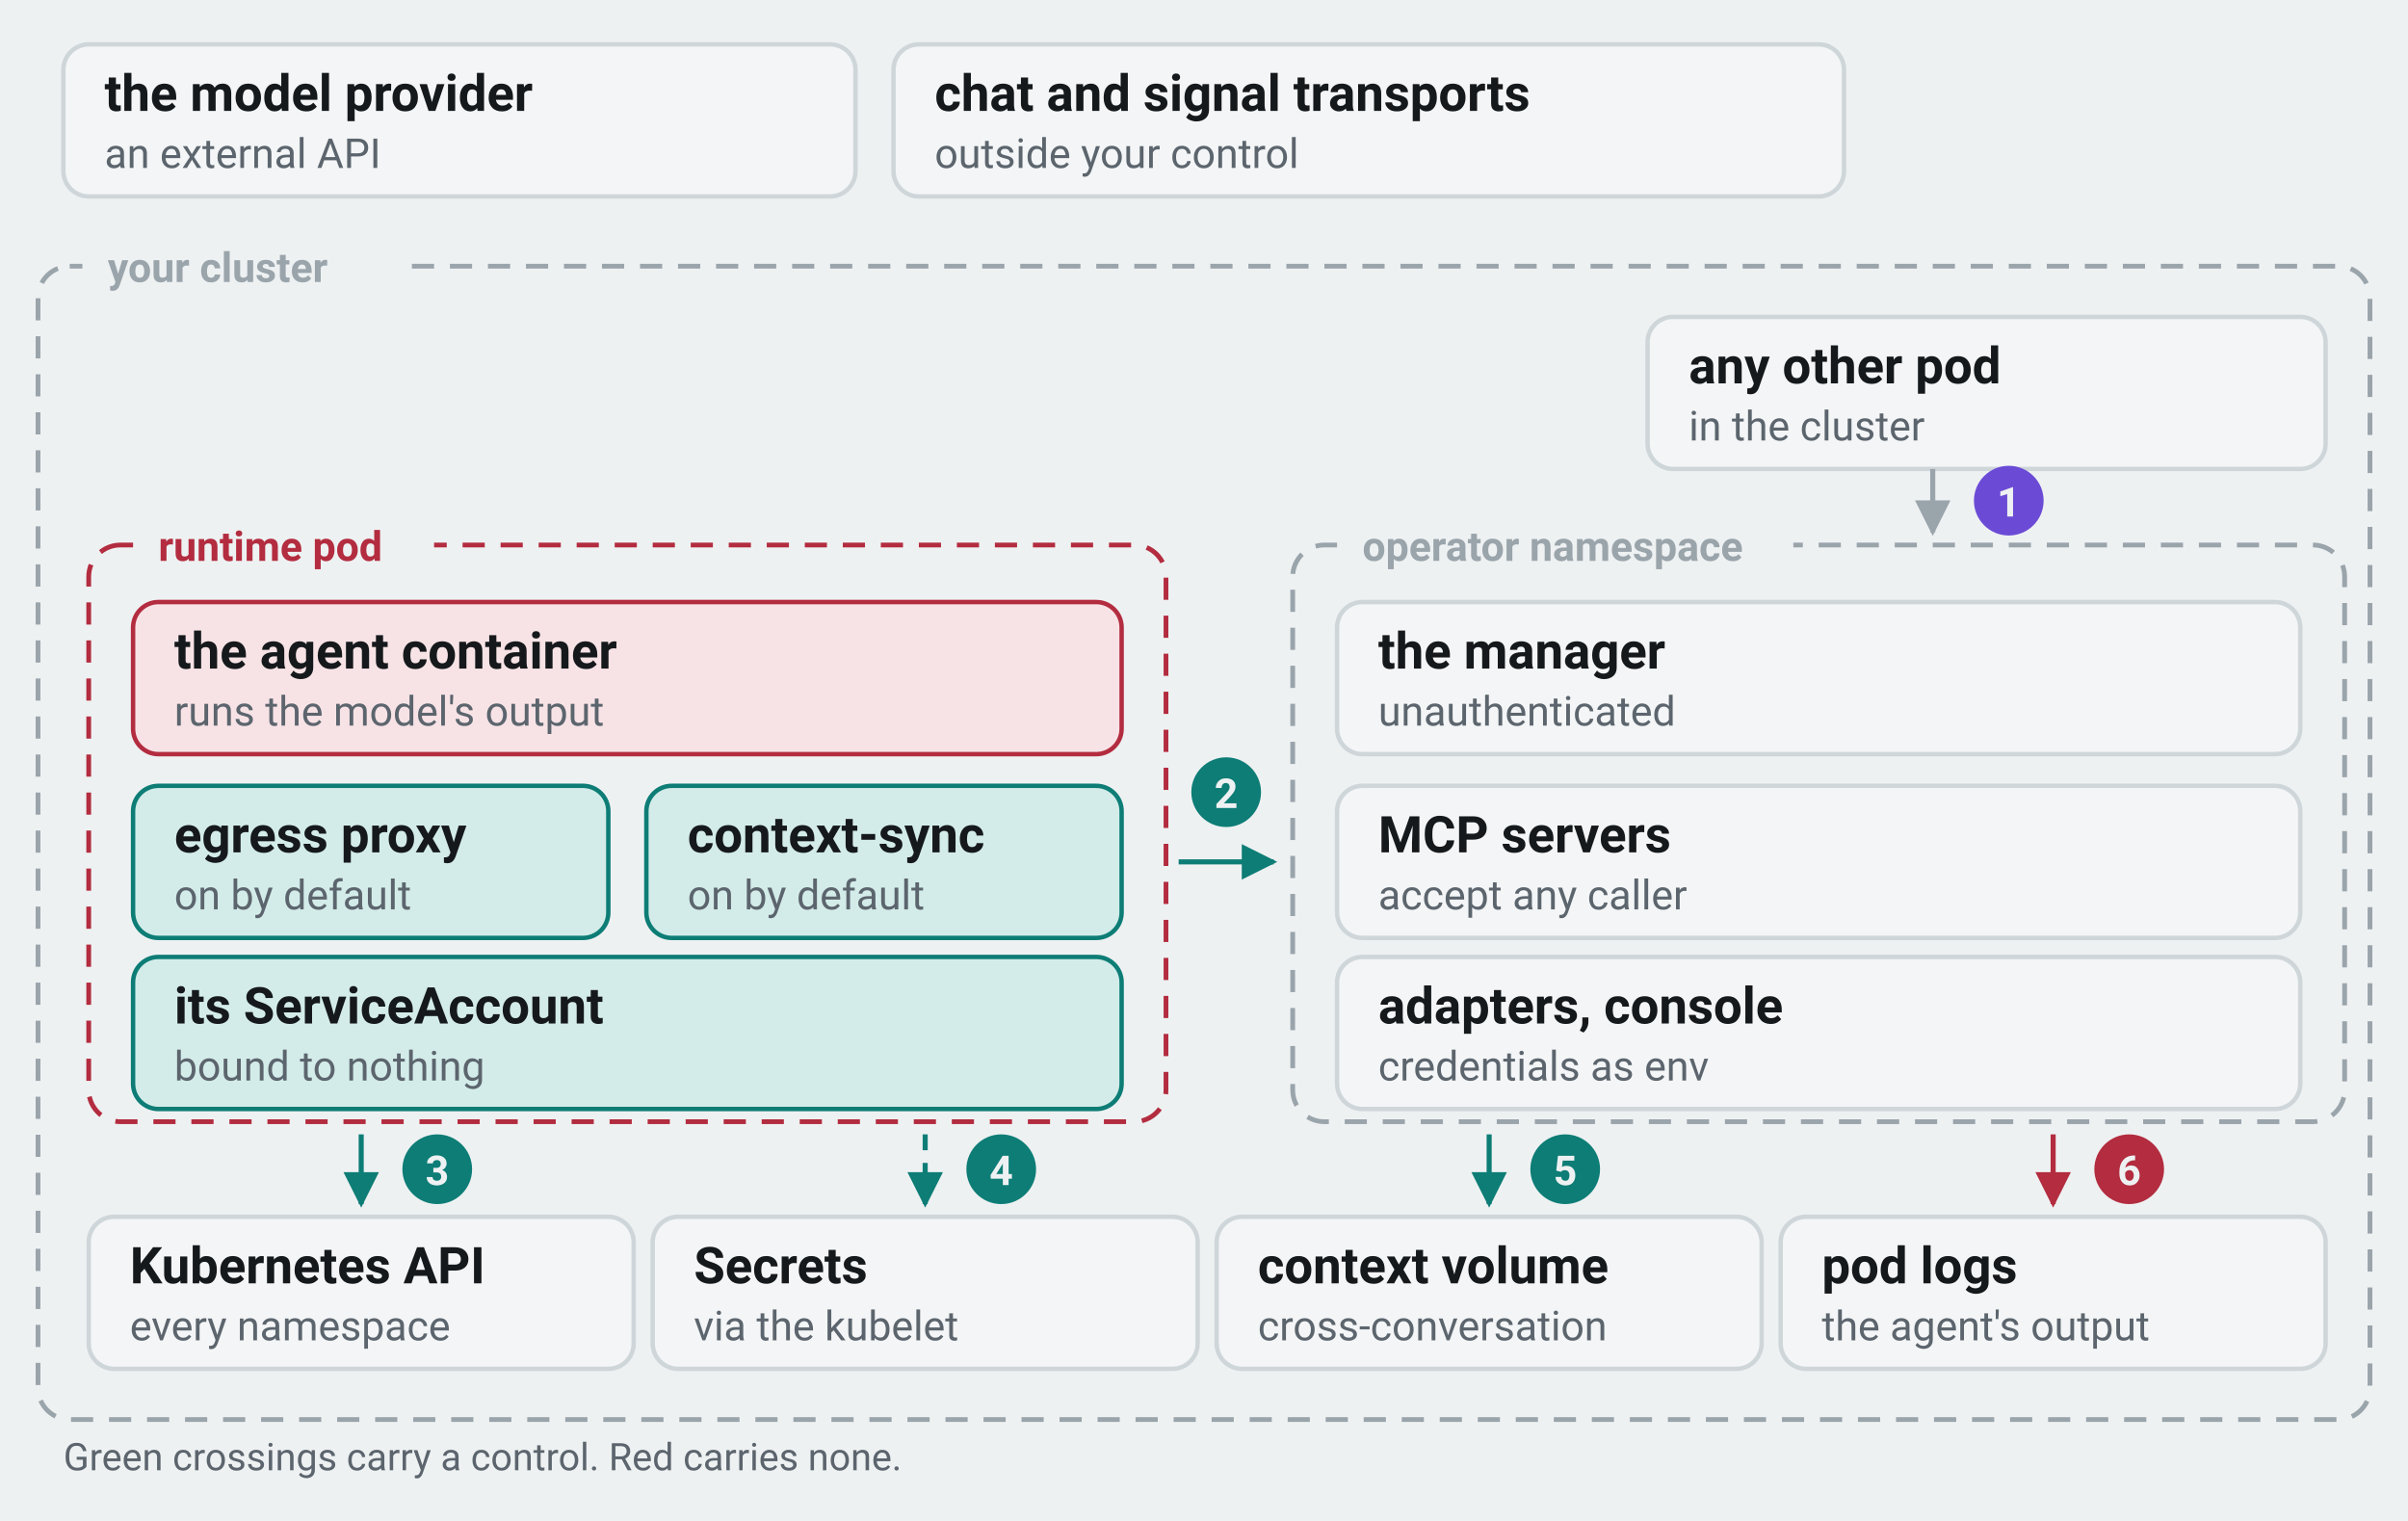
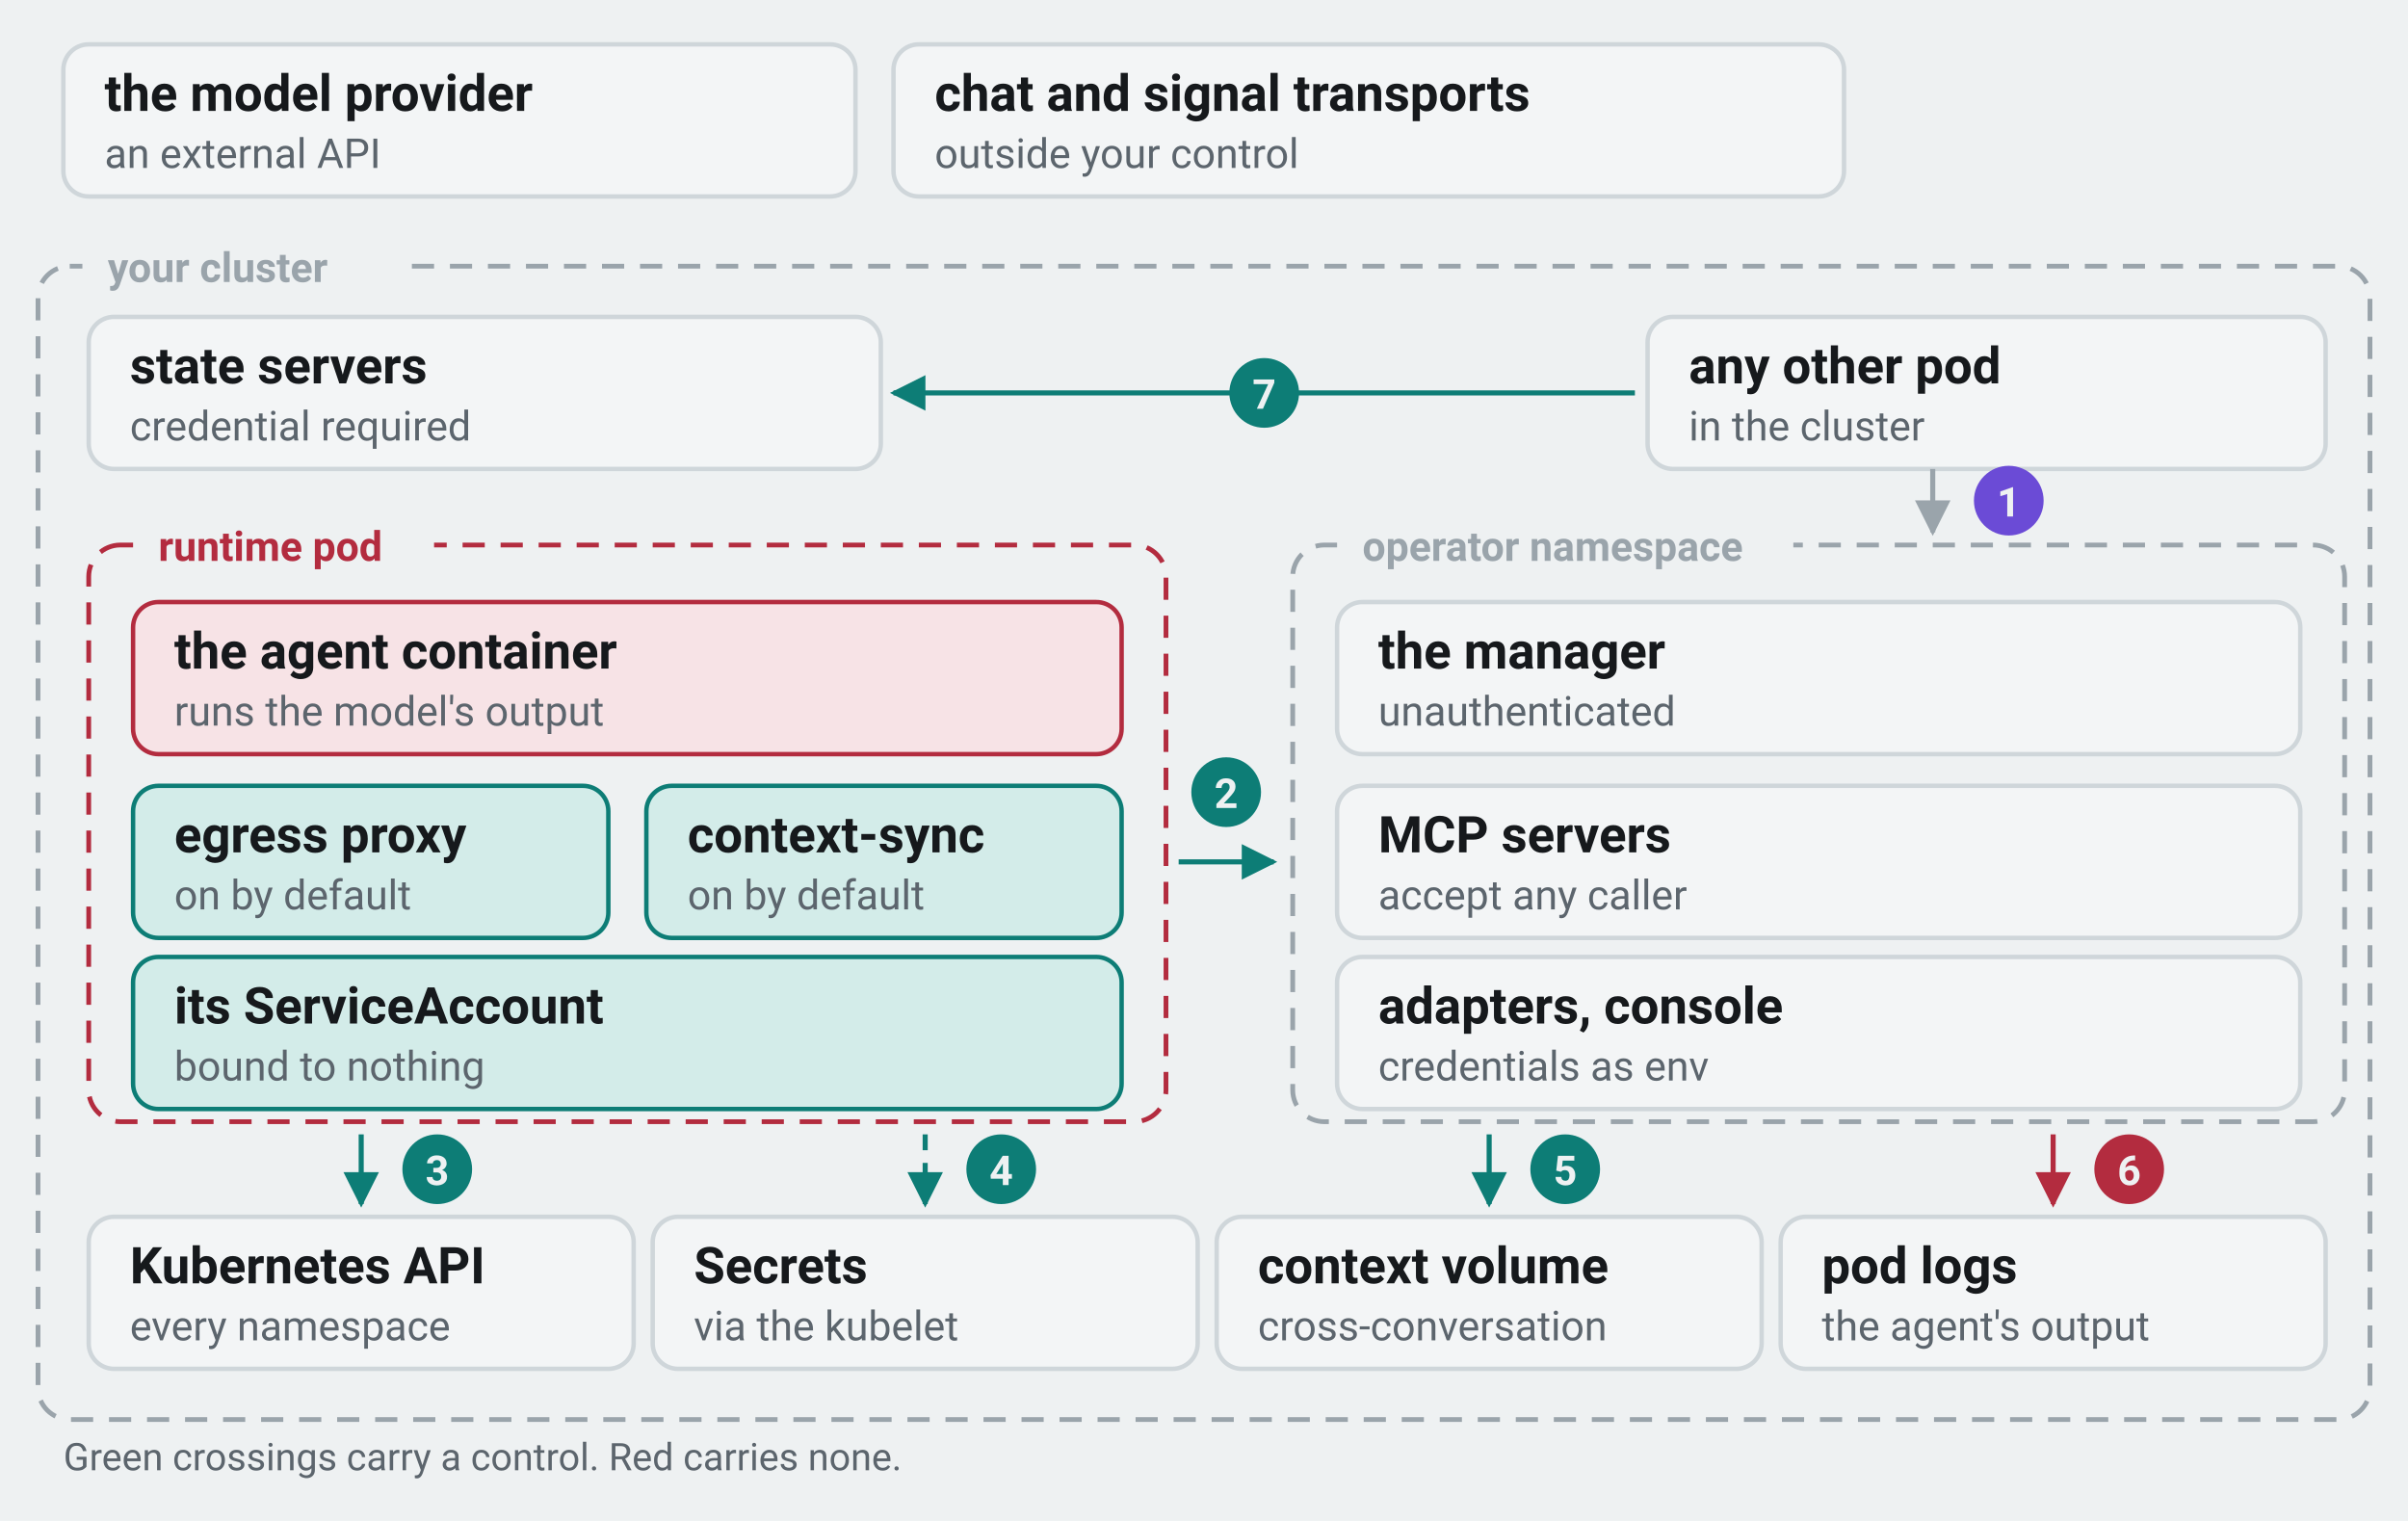
<svg xmlns="http://www.w3.org/2000/svg" viewBox="0 0 760 480" width="760" height="480" role="img">
  <rect width="760" height="480" fill="#eef1f2" />
  <defs>
    <marker id="ar-borderStrong" viewBox="0 0 10 10" refX="9" refY="5" markerWidth="7" markerHeight="7" orient="auto-start-reverse">
      <path d="M0,0 L10,5 L0,10 z" fill="#9aa4ab" />
    </marker>
    <marker id="ar-danger" viewBox="0 0 10 10" refX="9" refY="5" markerWidth="7" markerHeight="7" orient="auto-start-reverse">
      <path d="M0,0 L10,5 L0,10 z" fill="#b32c3f" />
    </marker>
    <marker id="ar-brand" viewBox="0 0 10 10" refX="9" refY="5" markerWidth="7" markerHeight="7" orient="auto-start-reverse">
      <path d="M0,0 L10,5 L0,10 z" fill="#0d7d76" />
    </marker>
  </defs>
  <rect x="20" y="14" width="250" height="48" rx="8" fill="#f3f5f6" stroke="#cfd6da" stroke-width="1.4" />
  <text x="33" y="35" fill="#16191c" font-size="16" font-weight="600" text-anchor="start" font-family="ui-sans-serif, system-ui, -apple-system, 'Segoe UI', Roboto, 'Helvetica Neue', Arial, sans-serif">the model provider</text>
  <text x="33" y="53" fill="#5c656d" font-size="13" font-weight="400" text-anchor="start" font-family="ui-sans-serif, system-ui, -apple-system, 'Segoe UI', Roboto, 'Helvetica Neue', Arial, sans-serif">an external API</text>
  <rect x="282" y="14" width="300" height="48" rx="8" fill="#f3f5f6" stroke="#cfd6da" stroke-width="1.4" />
  <text x="295" y="35" fill="#16191c" font-size="16" font-weight="600" text-anchor="start" font-family="ui-sans-serif, system-ui, -apple-system, 'Segoe UI', Roboto, 'Helvetica Neue', Arial, sans-serif">chat and signal transports</text>
  <text x="295" y="53" fill="#5c656d" font-size="13" font-weight="400" text-anchor="start" font-family="ui-sans-serif, system-ui, -apple-system, 'Segoe UI', Roboto, 'Helvetica Neue', Arial, sans-serif">outside your control</text>
  <rect x="12" y="84" width="736" height="364" rx="10" fill="none" stroke="#9aa4ab" stroke-width="1.5" stroke-dasharray="7 5" />
  <rect x="26" y="74" width="102" height="20" rx="5" fill="#eef1f2" />
  <text x="34" y="89" fill="#9aa4ab" font-size="13" font-weight="600" text-anchor="start" font-family="ui-sans-serif, system-ui, -apple-system, 'Segoe UI', Roboto, 'Helvetica Neue', Arial, sans-serif">your cluster</text>
  <rect x="520" y="100" width="214" height="48" rx="8" fill="#f3f5f6" stroke="#cfd6da" stroke-width="1.4" />
  <text x="533" y="121" fill="#16191c" font-size="16" font-weight="600" text-anchor="start" font-family="ui-sans-serif, system-ui, -apple-system, 'Segoe UI', Roboto, 'Helvetica Neue', Arial, sans-serif">any other pod</text>
  <text x="533" y="139" fill="#5c656d" font-size="13" font-weight="400" text-anchor="start" font-family="ui-sans-serif, system-ui, -apple-system, 'Segoe UI', Roboto, 'Helvetica Neue', Arial, sans-serif">in the cluster</text>
+   <rect x="28" y="100" width="250" height="48" rx="8" fill="#f3f5f6" stroke="#cfd6da" stroke-width="1.4" />
+   <text x="41" y="121" fill="#16191c" font-size="16" font-weight="600" text-anchor="start" font-family="ui-sans-serif, system-ui, -apple-system, 'Segoe UI', Roboto, 'Helvetica Neue', Arial, sans-serif">state servers</text>
+   <text x="41" y="139" fill="#5c656d" font-size="13" font-weight="400" text-anchor="start" font-family="ui-sans-serif, system-ui, -apple-system, 'Segoe UI', Roboto, 'Helvetica Neue', Arial, sans-serif">credential required</text>
  <rect x="28" y="172" width="340" height="182" rx="10" fill="none" stroke="#b32c3f" stroke-width="1.5" stroke-dasharray="7 5" />
  <rect x="42" y="162" width="95" height="20" rx="5" fill="#eef1f2" />
  <text x="50" y="177" fill="#b32c3f" font-size="13" font-weight="600" text-anchor="start" font-family="ui-sans-serif, system-ui, -apple-system, 'Segoe UI', Roboto, 'Helvetica Neue', Arial, sans-serif">runtime pod</text>
  <rect x="42" y="190" width="312" height="48" rx="8" fill="#f7e3e6" stroke="#b32c3f" stroke-width="1.4" />
  <text x="55" y="211" fill="#16191c" font-size="16" font-weight="600" text-anchor="start" font-family="ui-sans-serif, system-ui, -apple-system, 'Segoe UI', Roboto, 'Helvetica Neue', Arial, sans-serif">the agent container</text>
  <text x="55" y="229" fill="#5c656d" font-size="13" font-weight="400" text-anchor="start" font-family="ui-sans-serif, system-ui, -apple-system, 'Segoe UI', Roboto, 'Helvetica Neue', Arial, sans-serif">runs the model's output</text>
  <rect x="42" y="248" width="150" height="48" rx="8" fill="#d3ece9" stroke="#0d7d76" stroke-width="1.4" />
  <text x="55" y="269" fill="#16191c" font-size="16" font-weight="600" text-anchor="start" font-family="ui-sans-serif, system-ui, -apple-system, 'Segoe UI', Roboto, 'Helvetica Neue', Arial, sans-serif">egress proxy</text>
  <text x="55" y="287" fill="#5c656d" font-size="13" font-weight="400" text-anchor="start" font-family="ui-sans-serif, system-ui, -apple-system, 'Segoe UI', Roboto, 'Helvetica Neue', Arial, sans-serif">on by default</text>
  <rect x="204" y="248" width="150" height="48" rx="8" fill="#d3ece9" stroke="#0d7d76" stroke-width="1.4" />
  <text x="217" y="269" fill="#16191c" font-size="16" font-weight="600" text-anchor="start" font-family="ui-sans-serif, system-ui, -apple-system, 'Segoe UI', Roboto, 'Helvetica Neue', Arial, sans-serif">context-sync</text>
  <text x="217" y="287" fill="#5c656d" font-size="13" font-weight="400" text-anchor="start" font-family="ui-sans-serif, system-ui, -apple-system, 'Segoe UI', Roboto, 'Helvetica Neue', Arial, sans-serif">on by default</text>
  <rect x="42" y="302" width="312" height="48" rx="8" fill="#d3ece9" stroke="#0d7d76" stroke-width="1.4" />
  <text x="55" y="323" fill="#16191c" font-size="16" font-weight="600" text-anchor="start" font-family="ui-sans-serif, system-ui, -apple-system, 'Segoe UI', Roboto, 'Helvetica Neue', Arial, sans-serif">its ServiceAccount</text>
  <text x="55" y="341" fill="#5c656d" font-size="13" font-weight="400" text-anchor="start" font-family="ui-sans-serif, system-ui, -apple-system, 'Segoe UI', Roboto, 'Helvetica Neue', Arial, sans-serif">bound to nothing</text>
  <rect x="408" y="172" width="332" height="182" rx="10" fill="none" stroke="#9aa4ab" stroke-width="1.5" stroke-dasharray="7 5" />
  <rect x="422" y="162" width="144" height="20" rx="5" fill="#eef1f2" />
  <text x="430" y="177" fill="#9aa4ab" font-size="13" font-weight="600" text-anchor="start" font-family="ui-sans-serif, system-ui, -apple-system, 'Segoe UI', Roboto, 'Helvetica Neue', Arial, sans-serif">operator namespace</text>
  <rect x="422" y="190" width="304" height="48" rx="8" fill="#f3f5f6" stroke="#cfd6da" stroke-width="1.4" />
  <text x="435" y="211" fill="#16191c" font-size="16" font-weight="600" text-anchor="start" font-family="ui-sans-serif, system-ui, -apple-system, 'Segoe UI', Roboto, 'Helvetica Neue', Arial, sans-serif">the manager</text>
  <text x="435" y="229" fill="#5c656d" font-size="13" font-weight="400" text-anchor="start" font-family="ui-sans-serif, system-ui, -apple-system, 'Segoe UI', Roboto, 'Helvetica Neue', Arial, sans-serif">unauthenticated</text>
  <rect x="422" y="248" width="304" height="48" rx="8" fill="#f3f5f6" stroke="#cfd6da" stroke-width="1.4" />
  <text x="435" y="269" fill="#16191c" font-size="16" font-weight="600" text-anchor="start" font-family="ui-sans-serif, system-ui, -apple-system, 'Segoe UI', Roboto, 'Helvetica Neue', Arial, sans-serif">MCP servers</text>
  <text x="435" y="287" fill="#5c656d" font-size="13" font-weight="400" text-anchor="start" font-family="ui-sans-serif, system-ui, -apple-system, 'Segoe UI', Roboto, 'Helvetica Neue', Arial, sans-serif">accept any caller</text>
  <rect x="422" y="302" width="304" height="48" rx="8" fill="#f3f5f6" stroke="#cfd6da" stroke-width="1.4" />
  <text x="435" y="323" fill="#16191c" font-size="16" font-weight="600" text-anchor="start" font-family="ui-sans-serif, system-ui, -apple-system, 'Segoe UI', Roboto, 'Helvetica Neue', Arial, sans-serif">adapters, console</text>
  <text x="435" y="341" fill="#5c656d" font-size="13" font-weight="400" text-anchor="start" font-family="ui-sans-serif, system-ui, -apple-system, 'Segoe UI', Roboto, 'Helvetica Neue', Arial, sans-serif">credentials as env</text>
  <rect x="28" y="384" width="172" height="48" rx="8" fill="#f3f5f6" stroke="#cfd6da" stroke-width="1.4" />
  <text x="41" y="405" fill="#16191c" font-size="16" font-weight="600" text-anchor="start" font-family="ui-sans-serif, system-ui, -apple-system, 'Segoe UI', Roboto, 'Helvetica Neue', Arial, sans-serif">Kubernetes API</text>
  <text x="41" y="423" fill="#5c656d" font-size="13" font-weight="400" text-anchor="start" font-family="ui-sans-serif, system-ui, -apple-system, 'Segoe UI', Roboto, 'Helvetica Neue', Arial, sans-serif">every namespace</text>
  <rect x="206" y="384" width="172" height="48" rx="8" fill="#f3f5f6" stroke="#cfd6da" stroke-width="1.4" />
  <text x="219" y="405" fill="#16191c" font-size="16" font-weight="600" text-anchor="start" font-family="ui-sans-serif, system-ui, -apple-system, 'Segoe UI', Roboto, 'Helvetica Neue', Arial, sans-serif">Secrets</text>
  <text x="219" y="423" fill="#5c656d" font-size="13" font-weight="400" text-anchor="start" font-family="ui-sans-serif, system-ui, -apple-system, 'Segoe UI', Roboto, 'Helvetica Neue', Arial, sans-serif">via the kubelet</text>
  <rect x="384" y="384" width="172" height="48" rx="8" fill="#f3f5f6" stroke="#cfd6da" stroke-width="1.4" />
  <text x="397" y="405" fill="#16191c" font-size="16" font-weight="600" text-anchor="start" font-family="ui-sans-serif, system-ui, -apple-system, 'Segoe UI', Roboto, 'Helvetica Neue', Arial, sans-serif">context volume</text>
  <text x="397" y="423" fill="#5c656d" font-size="13" font-weight="400" text-anchor="start" font-family="ui-sans-serif, system-ui, -apple-system, 'Segoe UI', Roboto, 'Helvetica Neue', Arial, sans-serif">cross-conversation</text>
  <rect x="562" y="384" width="172" height="48" rx="8" fill="#f3f5f6" stroke="#cfd6da" stroke-width="1.4" />
  <text x="575" y="405" fill="#16191c" font-size="16" font-weight="600" text-anchor="start" font-family="ui-sans-serif, system-ui, -apple-system, 'Segoe UI', Roboto, 'Helvetica Neue', Arial, sans-serif">pod logs</text>
  <text x="575" y="423" fill="#5c656d" font-size="13" font-weight="400" text-anchor="start" font-family="ui-sans-serif, system-ui, -apple-system, 'Segoe UI', Roboto, 'Helvetica Neue', Arial, sans-serif">the agent's output</text>
  <path d="M610,148 L610,168" stroke="#9aa4ab" stroke-width="1.6" fill="none" marker-end="url(#ar-borderStrong)" />
  <circle cx="634" cy="158" r="11" fill="#6b4bd6" />
  <text x="634" y="163" fill="#eef1f2" font-size="13" font-weight="700" text-anchor="middle" font-family="ui-sans-serif, system-ui, -apple-system, 'Segoe UI', Roboto, 'Helvetica Neue', Arial, sans-serif">1</text>
  <path d="M372,272 L402,272" stroke="#0d7d76" stroke-width="1.6" fill="none" marker-end="url(#ar-brand)" />
  <circle cx="387" cy="250" r="11" fill="#0d7d76" />
  <text x="387" y="255" fill="#eef1f2" font-size="13" font-weight="700" text-anchor="middle" font-family="ui-sans-serif, system-ui, -apple-system, 'Segoe UI', Roboto, 'Helvetica Neue', Arial, sans-serif">2</text>
  <path d="M114,358 L114,380" stroke="#0d7d76" stroke-width="1.6" fill="none" marker-end="url(#ar-brand)" />
  <circle cx="138" cy="369" r="11" fill="#0d7d76" />
  <text x="138" y="374" fill="#eef1f2" font-size="13" font-weight="700" text-anchor="middle" font-family="ui-sans-serif, system-ui, -apple-system, 'Segoe UI', Roboto, 'Helvetica Neue', Arial, sans-serif">3</text>
  <path d="M292,358 L292,380" stroke="#0d7d76" stroke-width="1.6" fill="none" marker-end="url(#ar-brand)" stroke-dasharray="5 4" />
  <circle cx="316" cy="369" r="11" fill="#0d7d76" />
  <text x="316" y="374" fill="#eef1f2" font-size="13" font-weight="700" text-anchor="middle" font-family="ui-sans-serif, system-ui, -apple-system, 'Segoe UI', Roboto, 'Helvetica Neue', Arial, sans-serif">4</text>
  <path d="M470,358 L470,380" stroke="#0d7d76" stroke-width="1.6" fill="none" marker-end="url(#ar-brand)" />
  <circle cx="494" cy="369" r="11" fill="#0d7d76" />
  <text x="494" y="374" fill="#eef1f2" font-size="13" font-weight="700" text-anchor="middle" font-family="ui-sans-serif, system-ui, -apple-system, 'Segoe UI', Roboto, 'Helvetica Neue', Arial, sans-serif">5</text>
  <path d="M648,358 L648,380" stroke="#b32c3f" stroke-width="1.6" fill="none" marker-end="url(#ar-danger)" />
  <circle cx="672" cy="369" r="11" fill="#b32c3f" />
  <text x="672" y="374" fill="#eef1f2" font-size="13" font-weight="700" text-anchor="middle" font-family="ui-sans-serif, system-ui, -apple-system, 'Segoe UI', Roboto, 'Helvetica Neue', Arial, sans-serif">6</text>
+   <path d="M516,124 L282,124" stroke="#0d7d76" stroke-width="1.6" fill="none" marker-end="url(#ar-brand)" />
+   <circle cx="399" cy="124" r="11" fill="#0d7d76" />
+   <text x="399" y="129" fill="#eef1f2" font-size="13" font-weight="700" text-anchor="middle" font-family="ui-sans-serif, system-ui, -apple-system, 'Segoe UI', Roboto, 'Helvetica Neue', Arial, sans-serif">7</text>
  <text x="20" y="464" fill="#5c656d" font-size="12" font-weight="400" text-anchor="start" font-family="ui-sans-serif, system-ui, -apple-system, 'Segoe UI', Roboto, 'Helvetica Neue', Arial, sans-serif">Green crossings carry a control. Red carries none.</text>
</svg>
